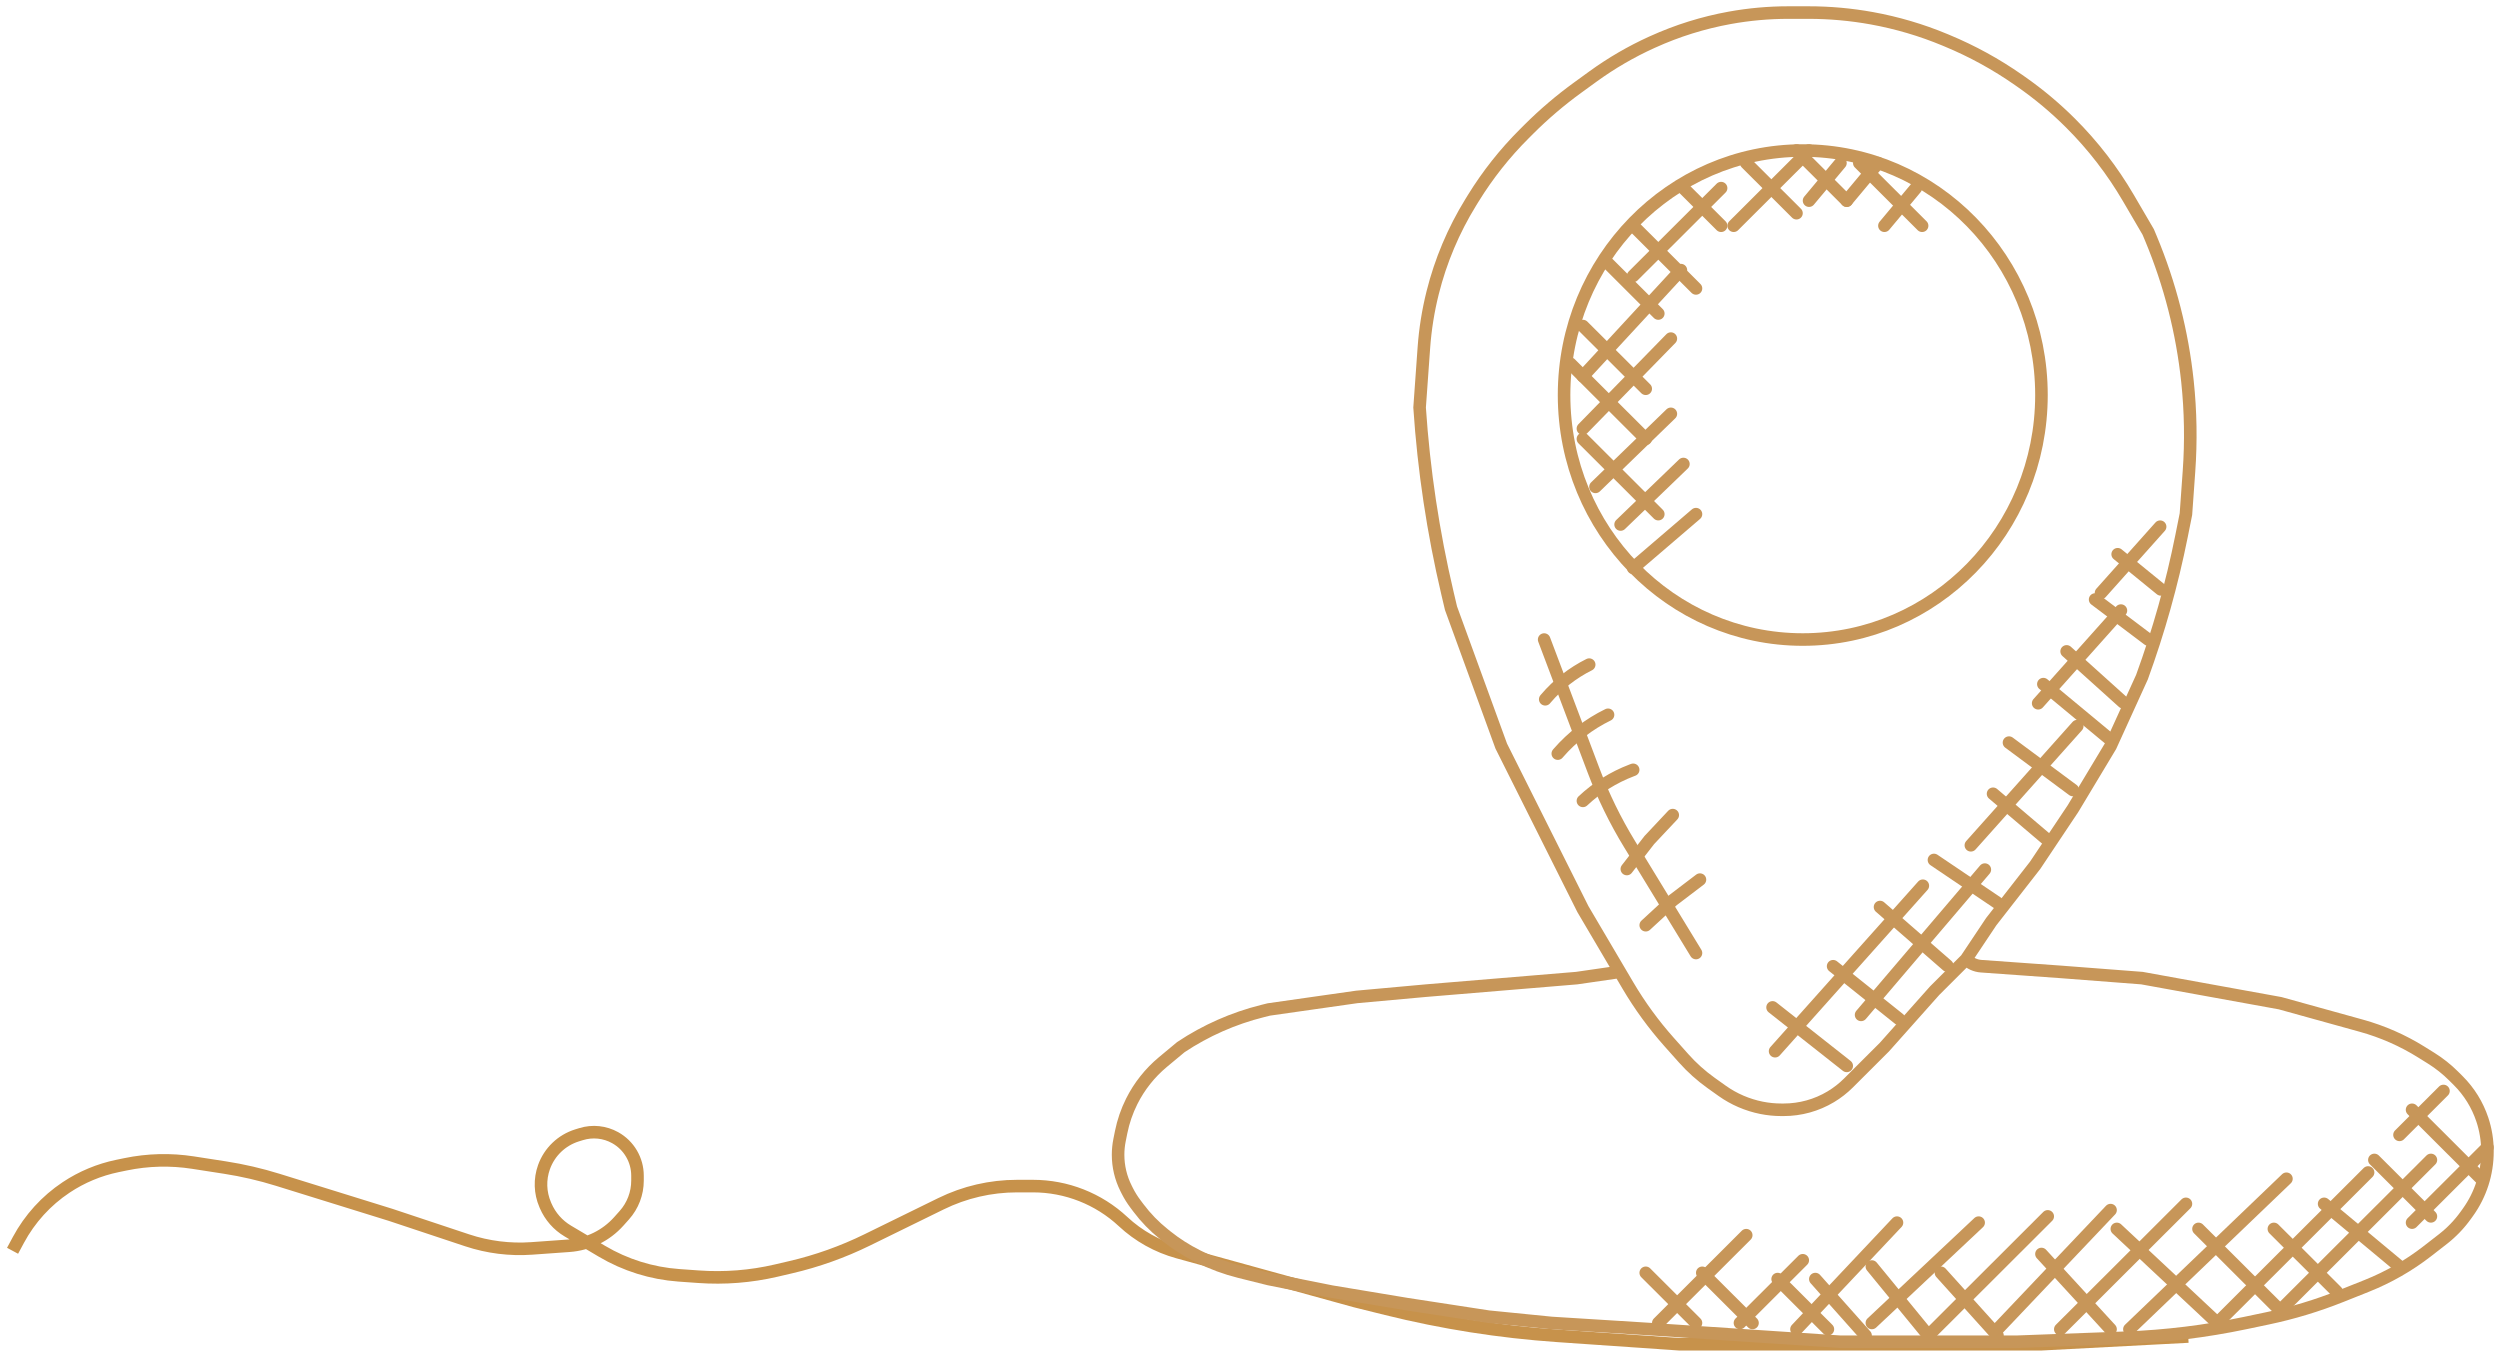
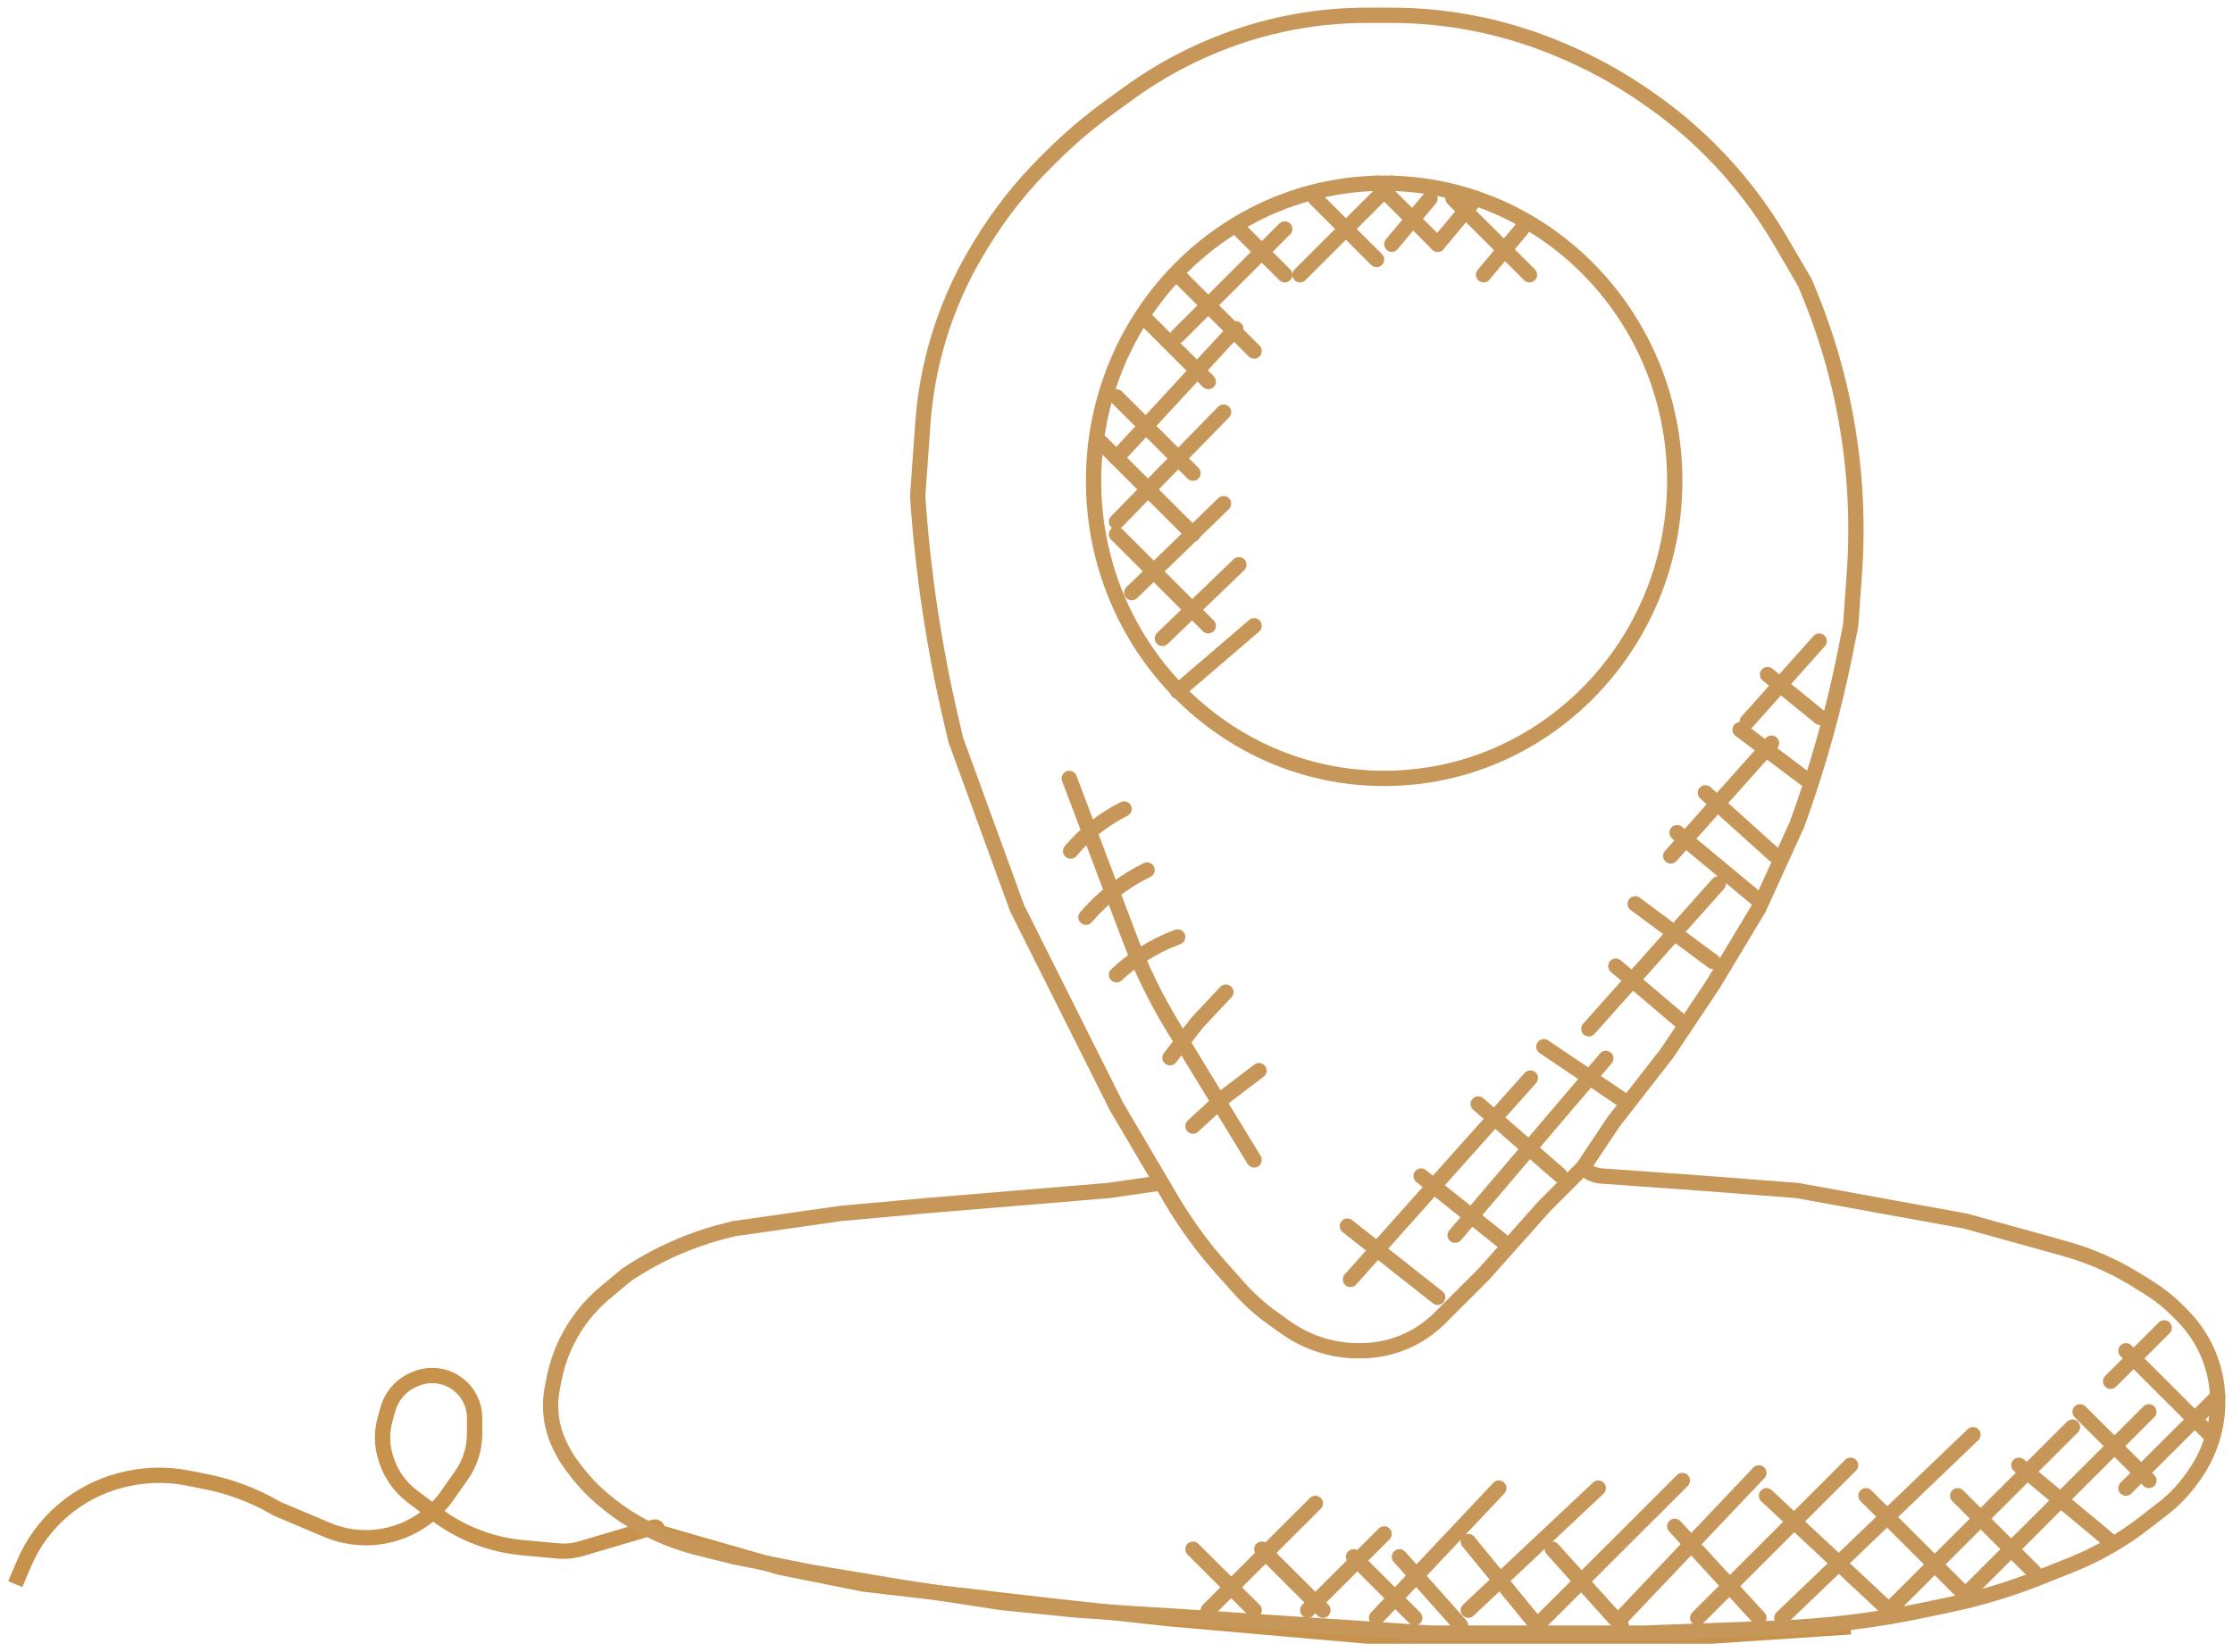
- <svg xmlns="http://www.w3.org/2000/svg" width="199" height="108" viewBox="0 0 199 108" fill="none">
-   <path d="M1 99.562L1.466 98.695C2.37 97.011 3.675 95.576 5.266 94.517V94.517C6.505 93.692 7.89 93.114 9.347 92.812L10 92.677C11.764 92.312 13.581 92.266 15.362 92.543L17.907 92.938C19.326 93.158 20.727 93.483 22.098 93.909L31.092 96.702L37.188 98.73C38.84 99.279 40.584 99.498 42.32 99.374L45.31 99.16C46.826 99.051 48.241 98.357 49.254 97.224L49.692 96.734C50.37 95.977 50.745 94.995 50.745 93.978V93.584C50.745 92.33 50.066 91.173 48.971 90.561V90.561C48.143 90.098 47.161 89.995 46.255 90.277L45.937 90.375C44.711 90.756 43.735 91.692 43.302 92.901V92.901C42.954 93.873 42.987 94.94 43.395 95.889L43.432 95.977C43.794 96.82 44.414 97.526 45.203 97.993L47.907 99.596C49.773 100.703 51.871 101.359 54.035 101.515L55.609 101.627C57.677 101.775 59.755 101.612 61.773 101.142L62.931 100.872C65.035 100.382 67.077 99.654 69.017 98.703L74.904 95.817C76.787 94.893 78.857 94.413 80.954 94.413H82.226C84.885 94.413 87.446 95.421 89.392 97.234V97.234C90.63 98.388 92.129 99.225 93.761 99.676L107.859 103.567L110.36 104.189C114.825 105.298 119.379 106.015 123.969 106.332L133.652 107H162.516L174.185 106.387" stroke="#C7924B" />
-   <path d="M150 17.969L152.5 14.974" stroke="#C79659" stroke-linecap="round" />
-   <path d="M144 15.972L146.5 12.978" stroke="#C79659" stroke-linecap="round" />
-   <path d="M130 21.961L137 14.974" stroke="#C79659" stroke-linecap="round" />
-   <path d="M126 29.947L133.799 21.501" stroke="#C79659" stroke-linecap="round" />
-   <path d="M126 34.117L133 26.952" stroke="#C79659" stroke-linecap="round" />
-   <path d="M129 41.751L134 36.934" stroke="#C79659" stroke-linecap="round" />
-   <path d="M130 45.211L135 40.926" stroke="#C79659" stroke-linecap="round" />
-   <path d="M135 75.862L129.702 67.175C128.57 65.318 127.614 63.359 126.846 61.325L122.914 50.908" stroke="#C79659" stroke-linecap="round" />
-   <path d="M123 55.663L123.05 55.604C124.007 54.481 125.18 53.563 126.5 52.904V52.904" stroke="#C79659" stroke-linecap="round" />
-   <path d="M124 59.988L124.045 59.936C125.146 58.667 126.491 57.634 128 56.897V56.897" stroke="#C79659" stroke-linecap="round" />
-   <path d="M126 63.75V63.75C127.122 62.696 128.44 61.871 129.879 61.323L130 61.277" stroke="#C79659" stroke-linecap="round" />
-   <path d="M129.496 69.174L131.287 66.866L133.151 64.882" stroke="#C79659" stroke-linecap="round" />
-   <path d="M131 73.647L133.149 71.666L135.316 70.018" stroke="#C79659" stroke-linecap="round" />
-   <path d="M127 38.756L133 32.941" stroke="#C79659" stroke-linecap="round" />
-   <path d="M138 17.969L144 11.98" stroke="#C79659" stroke-linecap="round" />
-   <path d="M147 15.972L149.5 12.978" stroke="#C79659" stroke-linecap="round" />
-   <path d="M156.5 76.361V76.361C156.823 76.683 157.25 76.878 157.705 76.91L164 77.359L170.5 77.858L181.5 79.855L187.958 81.645C189.644 82.112 191.254 82.82 192.738 83.746L193.526 84.237C194.173 84.641 194.773 85.118 195.313 85.657L195.676 86.019C196.547 86.888 197.203 87.948 197.592 89.115V89.115C197.862 89.923 198 90.77 198 91.622V91.677C198 93.401 197.461 95.081 196.458 96.483L196.281 96.73C195.763 97.454 195.143 98.099 194.44 98.644L193.213 99.597C191.745 100.737 190.124 101.665 188.398 102.354L186.353 103.17C184.454 103.928 182.494 104.521 180.494 104.941L178.714 105.315C175.577 105.974 172.39 106.365 169.186 106.484L160.5 106.805H146.5L131.5 105.807L123.5 105.307L118.5 104.808L112 103.81L106 102.812L101 101.814L98.655 101.229C97.555 100.954 96.488 100.56 95.474 100.054L95.302 99.968C94.436 99.536 93.619 99.014 92.863 98.411L92.641 98.233C91.883 97.628 91.205 96.93 90.623 96.155L90.371 95.819C90.124 95.491 89.908 95.141 89.724 94.775L89.63 94.587C89.216 93.76 89 92.848 89 91.923V91.923C89 91.531 89.039 91.139 89.116 90.755L89.243 90.121C89.414 89.269 89.697 88.445 90.086 87.668V87.668C90.689 86.465 91.534 85.399 92.569 84.538L94 83.348V83.348C95.985 82.027 98.183 81.057 100.496 80.479L101 80.353L108 79.355L113.5 78.856L119.5 78.357L125.5 77.858L128.941 77.359M156.5 76.361L158.5 73.366L162 68.875L165 64.383L168 59.392L170.5 53.902V53.902C171.831 50.248 172.884 46.497 173.648 42.684L174 40.926L174.243 37.525C174.414 35.139 174.374 32.743 174.123 30.364V30.364C173.71 26.447 172.729 22.61 171.212 18.975L171 18.468L169.414 15.754C168.143 13.579 166.598 11.578 164.815 9.799V9.799C163.607 8.593 162.296 7.496 160.897 6.518L160.67 6.359C158.895 5.119 156.992 4.074 154.992 3.243L154.812 3.168C152.943 2.39 150.995 1.816 149.004 1.454V1.454C147.338 1.152 145.648 1 143.955 1H142.353C140.787 1 139.225 1.141 137.685 1.42V1.42C135.57 1.804 133.51 2.447 131.552 3.336L131.475 3.37C129.829 4.117 128.263 5.029 126.8 6.09L125.56 6.991C124.189 7.986 122.898 9.088 121.698 10.285L121.328 10.655C119.781 12.198 118.421 13.918 117.274 15.777L117.072 16.105C115.699 18.332 114.676 20.758 114.041 23.296V23.296C113.681 24.733 113.447 26.198 113.341 27.674L113 32.442V32.442C113.333 37.424 114.076 42.371 115.221 47.231L115.5 48.413L119.5 59.392L126 72.368L128.941 77.359M156.5 76.361L154 78.856L150 83.348L147.135 86.208C146.713 86.629 146.241 86.996 145.73 87.303V87.303C144.598 87.981 143.303 88.339 141.983 88.339H141.79C141.265 88.339 140.736 88.286 140.221 88.183V88.183C139.093 87.958 138.016 87.495 137.079 86.827L136.204 86.203C135.404 85.632 134.67 84.974 134.017 84.24L132.861 82.943C131.623 81.553 130.524 80.045 129.579 78.441L128.941 77.359" stroke="#C79659" />
-   <path d="M143.5 11.981C153.982 11.981 162.5 20.683 162.5 31.444C162.5 42.204 153.982 50.907 143.5 50.907C133.018 50.907 124.5 42.204 124.5 31.444C124.5 20.683 133.018 11.981 143.5 11.981Z" stroke="#C79659" />
-   <path d="M148 12.978L153 17.969" stroke="#C79659" stroke-linecap="round" />
-   <path d="M143 11.98L147 15.972" stroke="#C79659" stroke-linecap="round" />
-   <path d="M134 14.974L137 17.969" stroke="#C79659" stroke-linecap="round" />
-   <path d="M130 17.969L135 22.959" stroke="#C79659" stroke-linecap="round" />
-   <path d="M128 20.963L132 24.956" stroke="#C79659" stroke-linecap="round" />
-   <path d="M126 25.954L131 30.945" stroke="#C79659" stroke-linecap="round" />
-   <path d="M125 28.948L131 34.937" stroke="#C79659" stroke-linecap="round" />
-   <path d="M126 34.937L132 40.926" stroke="#C79659" stroke-linecap="round" />
-   <path d="M139 12.978L143 16.971" stroke="#C79659" stroke-linecap="round" />
-   <path d="M141.297 83.676L153.058 70.504" stroke="#C79659" stroke-linecap="round" />
-   <path d="M148.142 80.784L157.993 69.22" stroke="#C79659" stroke-linecap="round" />
-   <path d="M141.096 80.189L147 84.845" stroke="#C79659" stroke-linecap="round" />
-   <path d="M145.916 76.912L151.166 81.11" stroke="#C79659" stroke-linecap="round" />
-   <path d="M149.65 72.199L155 76.86" stroke="#C79659" stroke-linecap="round" />
-   <path d="M153.942 68.453L159 71.869" stroke="#C79659" stroke-linecap="round" />
-   <path d="M156.88 67.285L165.348 57.8" stroke="#C79659" stroke-linecap="round" />
-   <path d="M158.647 63.184L163 66.878" stroke="#C79659" stroke-linecap="round" />
-   <path d="M159.915 59.112L165 62.886" stroke="#C79659" stroke-linecap="round" />
-   <path d="M162.238 55.979L168.825 48.602" stroke="#C79659" stroke-linecap="round" />
-   <path d="M162.651 54.456L168 58.893" stroke="#C79659" stroke-linecap="round" />
-   <path d="M164.504 51.85L169 55.899" stroke="#C79659" stroke-linecap="round" />
-   <path d="M166.771 47.721L171 50.908" stroke="#C79659" stroke-linecap="round" />
-   <path d="M167.241 47.194L171.946 41.925" stroke="#C79659" stroke-linecap="round" />
-   <path d="M168.566 44.118L172 46.915" stroke="#C79659" stroke-linecap="round" />
-   <path d="M131 101.315L135 105.307" stroke="#C79659" stroke-linecap="round" />
-   <path d="M139 98.32L132 105.307" stroke="#C79659" stroke-linecap="round" />
-   <path d="M135.5 101.315L139.5 105.307" stroke="#C79659" stroke-linecap="round" />
-   <path d="M143.5 100.317L138.5 105.307" stroke="#C79659" stroke-linecap="round" />
-   <path d="M141.5 101.814L145.5 105.807" stroke="#C79659" stroke-linecap="round" />
-   <path d="M151 97.322L143 105.807" stroke="#C79659" stroke-linecap="round" />
-   <path d="M144.5 101.814L148.5 106.306" stroke="#C79659" stroke-linecap="round" />
-   <path d="M157.5 97.322L149 105.308" stroke="#C79659" stroke-linecap="round" />
-   <path d="M149 100.816L153.5 106.306" stroke="#C79659" stroke-linecap="round" />
-   <path d="M163 96.823L153.5 106.306" stroke="#C79659" stroke-linecap="round" />
-   <path d="M154.5 101.315L159 106.306" stroke="#C79659" stroke-linecap="round" />
-   <path d="M168 96.324L159 105.807" stroke="#C79659" stroke-linecap="round" />
-   <path d="M162.5 99.818L168 105.807" stroke="#C79659" stroke-linecap="round" />
-   <path d="M174 95.825L164 105.807" stroke="#C79659" stroke-linecap="round" />
-   <path d="M168.5 97.821L176.5 105.307" stroke="#C79659" stroke-linecap="round" />
-   <path d="M182 93.829L169.5 105.807" stroke="#C79659" stroke-linecap="round" />
-   <path d="M175 97.821L181.5 104.309" stroke="#C79659" stroke-linecap="round" />
-   <path d="M188.5 93.33L176.5 105.307" stroke="#C79659" stroke-linecap="round" />
-   <path d="M181 97.821L186 102.812" stroke="#C79659" stroke-linecap="round" />
-   <path d="M185 95.825L191 100.816" stroke="#C79659" stroke-linecap="round" />
-   <path d="M193.5 92.331L181.5 104.309" stroke="#C79659" stroke-linecap="round" />
-   <path d="M189 92.331L193.5 96.823" stroke="#C79659" stroke-linecap="round" />
-   <path d="M198 91.333L192 97.322" stroke="#C79659" stroke-linecap="round" />
-   <path d="M192 88.339L197.5 93.829" stroke="#C79659" stroke-linecap="round" />
-   <path d="M194.5 86.842L191 90.335" stroke="#C79659" stroke-linecap="round" />
+ <svg xmlns="http://www.w3.org/2000/svg" width="146" height="108" viewBox="0 0 146 108" fill="none">
+   <path d="M1 103.6L1.559 102.278C2.136 100.912 3.026 99.701 4.158 98.744V98.744C5.231 97.837 6.492 97.181 7.85 96.824L7.923 96.805C9.353 96.429 10.849 96.382 12.3 96.668L13.445 96.894C15.031 97.207 16.556 97.777 17.959 98.582L18.106 98.667L21.389 100.054C23.508 100.95 25.943 100.66 27.793 99.292V99.292C28.353 98.878 28.843 98.376 29.244 97.807L30.164 96.5C30.729 95.697 31.032 94.74 31.032 93.759V92.732C31.032 91.834 30.597 90.991 29.864 90.471V90.471C29.099 89.927 28.112 89.808 27.24 90.152L27.138 90.192C26.274 90.533 25.618 91.259 25.366 92.153L25.177 92.826C24.937 93.678 24.96 94.582 25.243 95.42L25.288 95.551C25.599 96.473 26.182 97.28 26.959 97.865L28.506 99.031C30.157 100.274 32.123 101.033 34.181 101.22L36.509 101.432C37.002 101.477 37.499 101.428 37.974 101.287L42.755 99.873C42.877 99.836 43 99.928 43 100.056V100.056C43 100.141 43.056 100.216 43.138 100.24L51 102.5L56.5 103.6L68.5 105L76.479 105.867L89.404 107H111.904L121 106.393" stroke="#C7924B" />
+   <path d="M97 17.969L99.5 14.974" stroke="#C79659" stroke-linecap="round" />
+   <path d="M91 15.972L93.5 12.978" stroke="#C79659" stroke-linecap="round" />
+   <path d="M77 21.961L84 14.974" stroke="#C79659" stroke-linecap="round" />
+   <path d="M73 29.947L80.799 21.501" stroke="#C79659" stroke-linecap="round" />
+   <path d="M73 34.117L80 26.952" stroke="#C79659" stroke-linecap="round" />
+   <path d="M76 41.751L81 36.934" stroke="#C79659" stroke-linecap="round" />
+   <path d="M77 45.211L82 40.926" stroke="#C79659" stroke-linecap="round" />
+   <path d="M82 75.862L76.702 67.175C75.57 65.318 74.614 63.359 73.846 61.325L69.914 50.908" stroke="#C79659" stroke-linecap="round" />
+   <path d="M70 55.663L70.05 55.604C71.007 54.481 72.18 53.563 73.5 52.904V52.904" stroke="#C79659" stroke-linecap="round" />
+   <path d="M71 59.988L71.045 59.936C72.146 58.667 73.491 57.634 75 56.897V56.897" stroke="#C79659" stroke-linecap="round" />
+   <path d="M73 63.751V63.751C74.122 62.696 75.44 61.871 76.879 61.323L77 61.277" stroke="#C79659" stroke-linecap="round" />
+   <path d="M76.496 69.174L78.287 66.866L80.151 64.882" stroke="#C79659" stroke-linecap="round" />
+   <path d="M78 73.647L80.149 71.666L82.316 70.018" stroke="#C79659" stroke-linecap="round" />
+   <path d="M74 38.756L80 32.941" stroke="#C79659" stroke-linecap="round" />
+   <path d="M85 17.969L91 11.98" stroke="#C79659" stroke-linecap="round" />
+   <path d="M94 15.972L96.5 12.978" stroke="#C79659" stroke-linecap="round" />
+   <path d="M103.5 76.361V76.361C103.823 76.683 104.25 76.878 104.705 76.91L111 77.359L117.5 77.858L128.5 79.855L134.958 81.645C136.644 82.112 138.254 82.82 139.738 83.746L140.526 84.237C141.173 84.641 141.773 85.118 142.313 85.657L142.676 86.019C143.547 86.888 144.203 87.948 144.592 89.115V89.115C144.862 89.923 145 90.77 145 91.622V91.677C145 93.401 144.461 95.081 143.458 96.483L143.281 96.73C142.763 97.454 142.143 98.099 141.44 98.644L140.213 99.597C138.745 100.737 137.124 101.665 135.398 102.354L133.353 103.17C131.454 103.928 129.494 104.521 127.494 104.941L125.714 105.315C122.577 105.974 119.39 106.365 116.186 106.484L107.5 106.805H93.5L78.5 105.807L70.5 105.307L65.5 104.808L59 103.81L53 102.812L48 101.814L45.655 101.229C44.555 100.954 43.488 100.56 42.474 100.054L42.302 99.968C41.436 99.536 40.619 99.014 39.863 98.411L39.641 98.233C38.883 97.628 38.205 96.93 37.623 96.155L37.37 95.819C37.124 95.491 36.908 95.141 36.724 94.775L36.63 94.587C36.216 93.76 36 92.848 36 91.923V91.923C36 91.531 36.039 91.139 36.116 90.755L36.243 90.121C36.414 89.269 36.697 88.445 37.086 87.668V87.668C37.689 86.465 38.534 85.399 39.569 84.538L41 83.348V83.348C42.985 82.027 45.183 81.057 47.496 80.479L48 80.353L55 79.355L60.5 78.856L66.5 78.357L72.5 77.858L75.941 77.359M103.5 76.361L105.5 73.366L109 68.875L112 64.383L115 59.392L117.5 53.902V53.902C118.831 50.248 119.884 46.497 120.648 42.684L121 40.926L121.243 37.525C121.414 35.139 121.374 32.743 121.123 30.364V30.364C120.71 26.447 119.729 22.61 118.212 18.975L118 18.468L116.414 15.754C115.143 13.579 113.598 11.578 111.815 9.799V9.799C110.607 8.593 109.296 7.496 107.897 6.518L107.67 6.359C105.895 5.119 103.992 4.074 101.992 3.243L101.812 3.168C99.943 2.39 97.996 1.816 96.004 1.454V1.454C94.338 1.152 92.648 1 90.955 1H89.353C87.787 1 86.225 1.141 84.685 1.42V1.42C82.57 1.804 80.51 2.447 78.552 3.336L78.475 3.37C76.829 4.117 75.263 5.029 73.8 6.09L72.56 6.991C71.189 7.986 69.897 9.088 68.698 10.285L68.328 10.655C66.781 12.198 65.421 13.918 64.274 15.777L64.072 16.105C62.699 18.332 61.676 20.758 61.041 23.296V23.296C60.681 24.733 60.447 26.198 60.341 27.674L60 32.442V32.442C60.333 37.424 61.076 42.371 62.221 47.231L62.5 48.413L66.5 59.392L73 72.368L75.941 77.359M103.5 76.361L101 78.856L97 83.348L94.135 86.208C93.713 86.629 93.242 86.996 92.73 87.303V87.303C91.598 87.981 90.303 88.339 88.983 88.339H88.79C88.265 88.339 87.736 88.286 87.221 88.183V88.183C86.093 87.958 85.016 87.495 84.079 86.827L83.204 86.203C82.404 85.632 81.67 84.974 81.017 84.24L79.861 82.943C78.623 81.553 77.524 80.045 76.579 78.441L75.941 77.359" stroke="#C79659" />
+   <path d="M90.5 11.981C100.982 11.981 109.5 20.683 109.5 31.444C109.5 42.204 100.982 50.907 90.5 50.907C80.018 50.907 71.5 42.204 71.5 31.444C71.5 20.683 80.018 11.981 90.5 11.981Z" stroke="#C79659" />
+   <path d="M95 12.978L100 17.969" stroke="#C79659" stroke-linecap="round" />
+   <path d="M90 11.98L94 15.972" stroke="#C79659" stroke-linecap="round" />
+   <path d="M81 14.974L84 17.969" stroke="#C79659" stroke-linecap="round" />
+   <path d="M77 17.969L82 22.959" stroke="#C79659" stroke-linecap="round" />
+   <path d="M75 20.963L79 24.956" stroke="#C79659" stroke-linecap="round" />
+   <path d="M73 25.954L78 30.945" stroke="#C79659" stroke-linecap="round" />
+   <path d="M72 28.948L78 34.937" stroke="#C79659" stroke-linecap="round" />
+   <path d="M73 34.937L79 40.926" stroke="#C79659" stroke-linecap="round" />
+   <path d="M86 12.978L90 16.971" stroke="#C79659" stroke-linecap="round" />
+   <path d="M88.297 83.676L100.058 70.504" stroke="#C79659" stroke-linecap="round" />
+   <path d="M95.142 80.784L104.993 69.22" stroke="#C79659" stroke-linecap="round" />
+   <path d="M88.096 80.189L94 84.845" stroke="#C79659" stroke-linecap="round" />
+   <path d="M92.915 76.912L98.166 81.11" stroke="#C79659" stroke-linecap="round" />
+   <path d="M96.65 72.199L102 76.86" stroke="#C79659" stroke-linecap="round" />
+   <path d="M100.942 68.453L106 71.869" stroke="#C79659" stroke-linecap="round" />
+   <path d="M103.88 67.285L112.348 57.8" stroke="#C79659" stroke-linecap="round" />
+   <path d="M105.647 63.184L110 66.878" stroke="#C79659" stroke-linecap="round" />
+   <path d="M106.915 59.112L112 62.886" stroke="#C79659" stroke-linecap="round" />
+   <path d="M109.238 55.979L115.825 48.602" stroke="#C79659" stroke-linecap="round" />
+   <path d="M109.651 54.456L115 58.893" stroke="#C79659" stroke-linecap="round" />
+   <path d="M111.504 51.85L116 55.899" stroke="#C79659" stroke-linecap="round" />
+   <path d="M113.771 47.721L118 50.908" stroke="#C79659" stroke-linecap="round" />
+   <path d="M114.241 47.194L118.946 41.924" stroke="#C79659" stroke-linecap="round" />
+   <path d="M115.566 44.118L119 46.915" stroke="#C79659" stroke-linecap="round" />
+   <path d="M78 101.315L82 105.307" stroke="#C79659" stroke-linecap="round" />
+   <path d="M86 98.32L79 105.307" stroke="#C79659" stroke-linecap="round" />
+   <path d="M82.5 101.315L86.5 105.307" stroke="#C79659" stroke-linecap="round" />
+   <path d="M90.5 100.317L85.5 105.307" stroke="#C79659" stroke-linecap="round" />
+   <path d="M88.5 101.814L92.5 105.807" stroke="#C79659" stroke-linecap="round" />
+   <path d="M98 97.322L90 105.807" stroke="#C79659" stroke-linecap="round" />
+   <path d="M91.5 101.814L95.5 106.306" stroke="#C79659" stroke-linecap="round" />
+   <path d="M104.5 97.322L96 105.308" stroke="#C79659" stroke-linecap="round" />
+   <path d="M96 100.816L100.5 106.306" stroke="#C79659" stroke-linecap="round" />
+   <path d="M110 96.823L100.5 106.306" stroke="#C79659" stroke-linecap="round" />
+   <path d="M101.5 101.315L106 106.306" stroke="#C79659" stroke-linecap="round" />
+   <path d="M115 96.324L106 105.807" stroke="#C79659" stroke-linecap="round" />
+   <path d="M109.5 99.818L115 105.807" stroke="#C79659" stroke-linecap="round" />
+   <path d="M121 95.825L111 105.807" stroke="#C79659" stroke-linecap="round" />
+   <path d="M115.5 97.821L123.5 105.307" stroke="#C79659" stroke-linecap="round" />
+   <path d="M129 93.829L116.5 105.807" stroke="#C79659" stroke-linecap="round" />
+   <path d="M122 97.821L128.5 104.309" stroke="#C79659" stroke-linecap="round" />
+   <path d="M135.5 93.33L123.5 105.307" stroke="#C79659" stroke-linecap="round" />
+   <path d="M128 97.821L133 102.812" stroke="#C79659" stroke-linecap="round" />
+   <path d="M132 95.825L138 100.816" stroke="#C79659" stroke-linecap="round" />
+   <path d="M140.5 92.331L128.5 104.309" stroke="#C79659" stroke-linecap="round" />
+   <path d="M136 92.331L140.5 96.823" stroke="#C79659" stroke-linecap="round" />
+   <path d="M145 91.333L139 97.322" stroke="#C79659" stroke-linecap="round" />
+   <path d="M139 88.339L144.5 93.829" stroke="#C79659" stroke-linecap="round" />
+   <path d="M141.5 86.842L138 90.335" stroke="#C79659" stroke-linecap="round" />
</svg>
